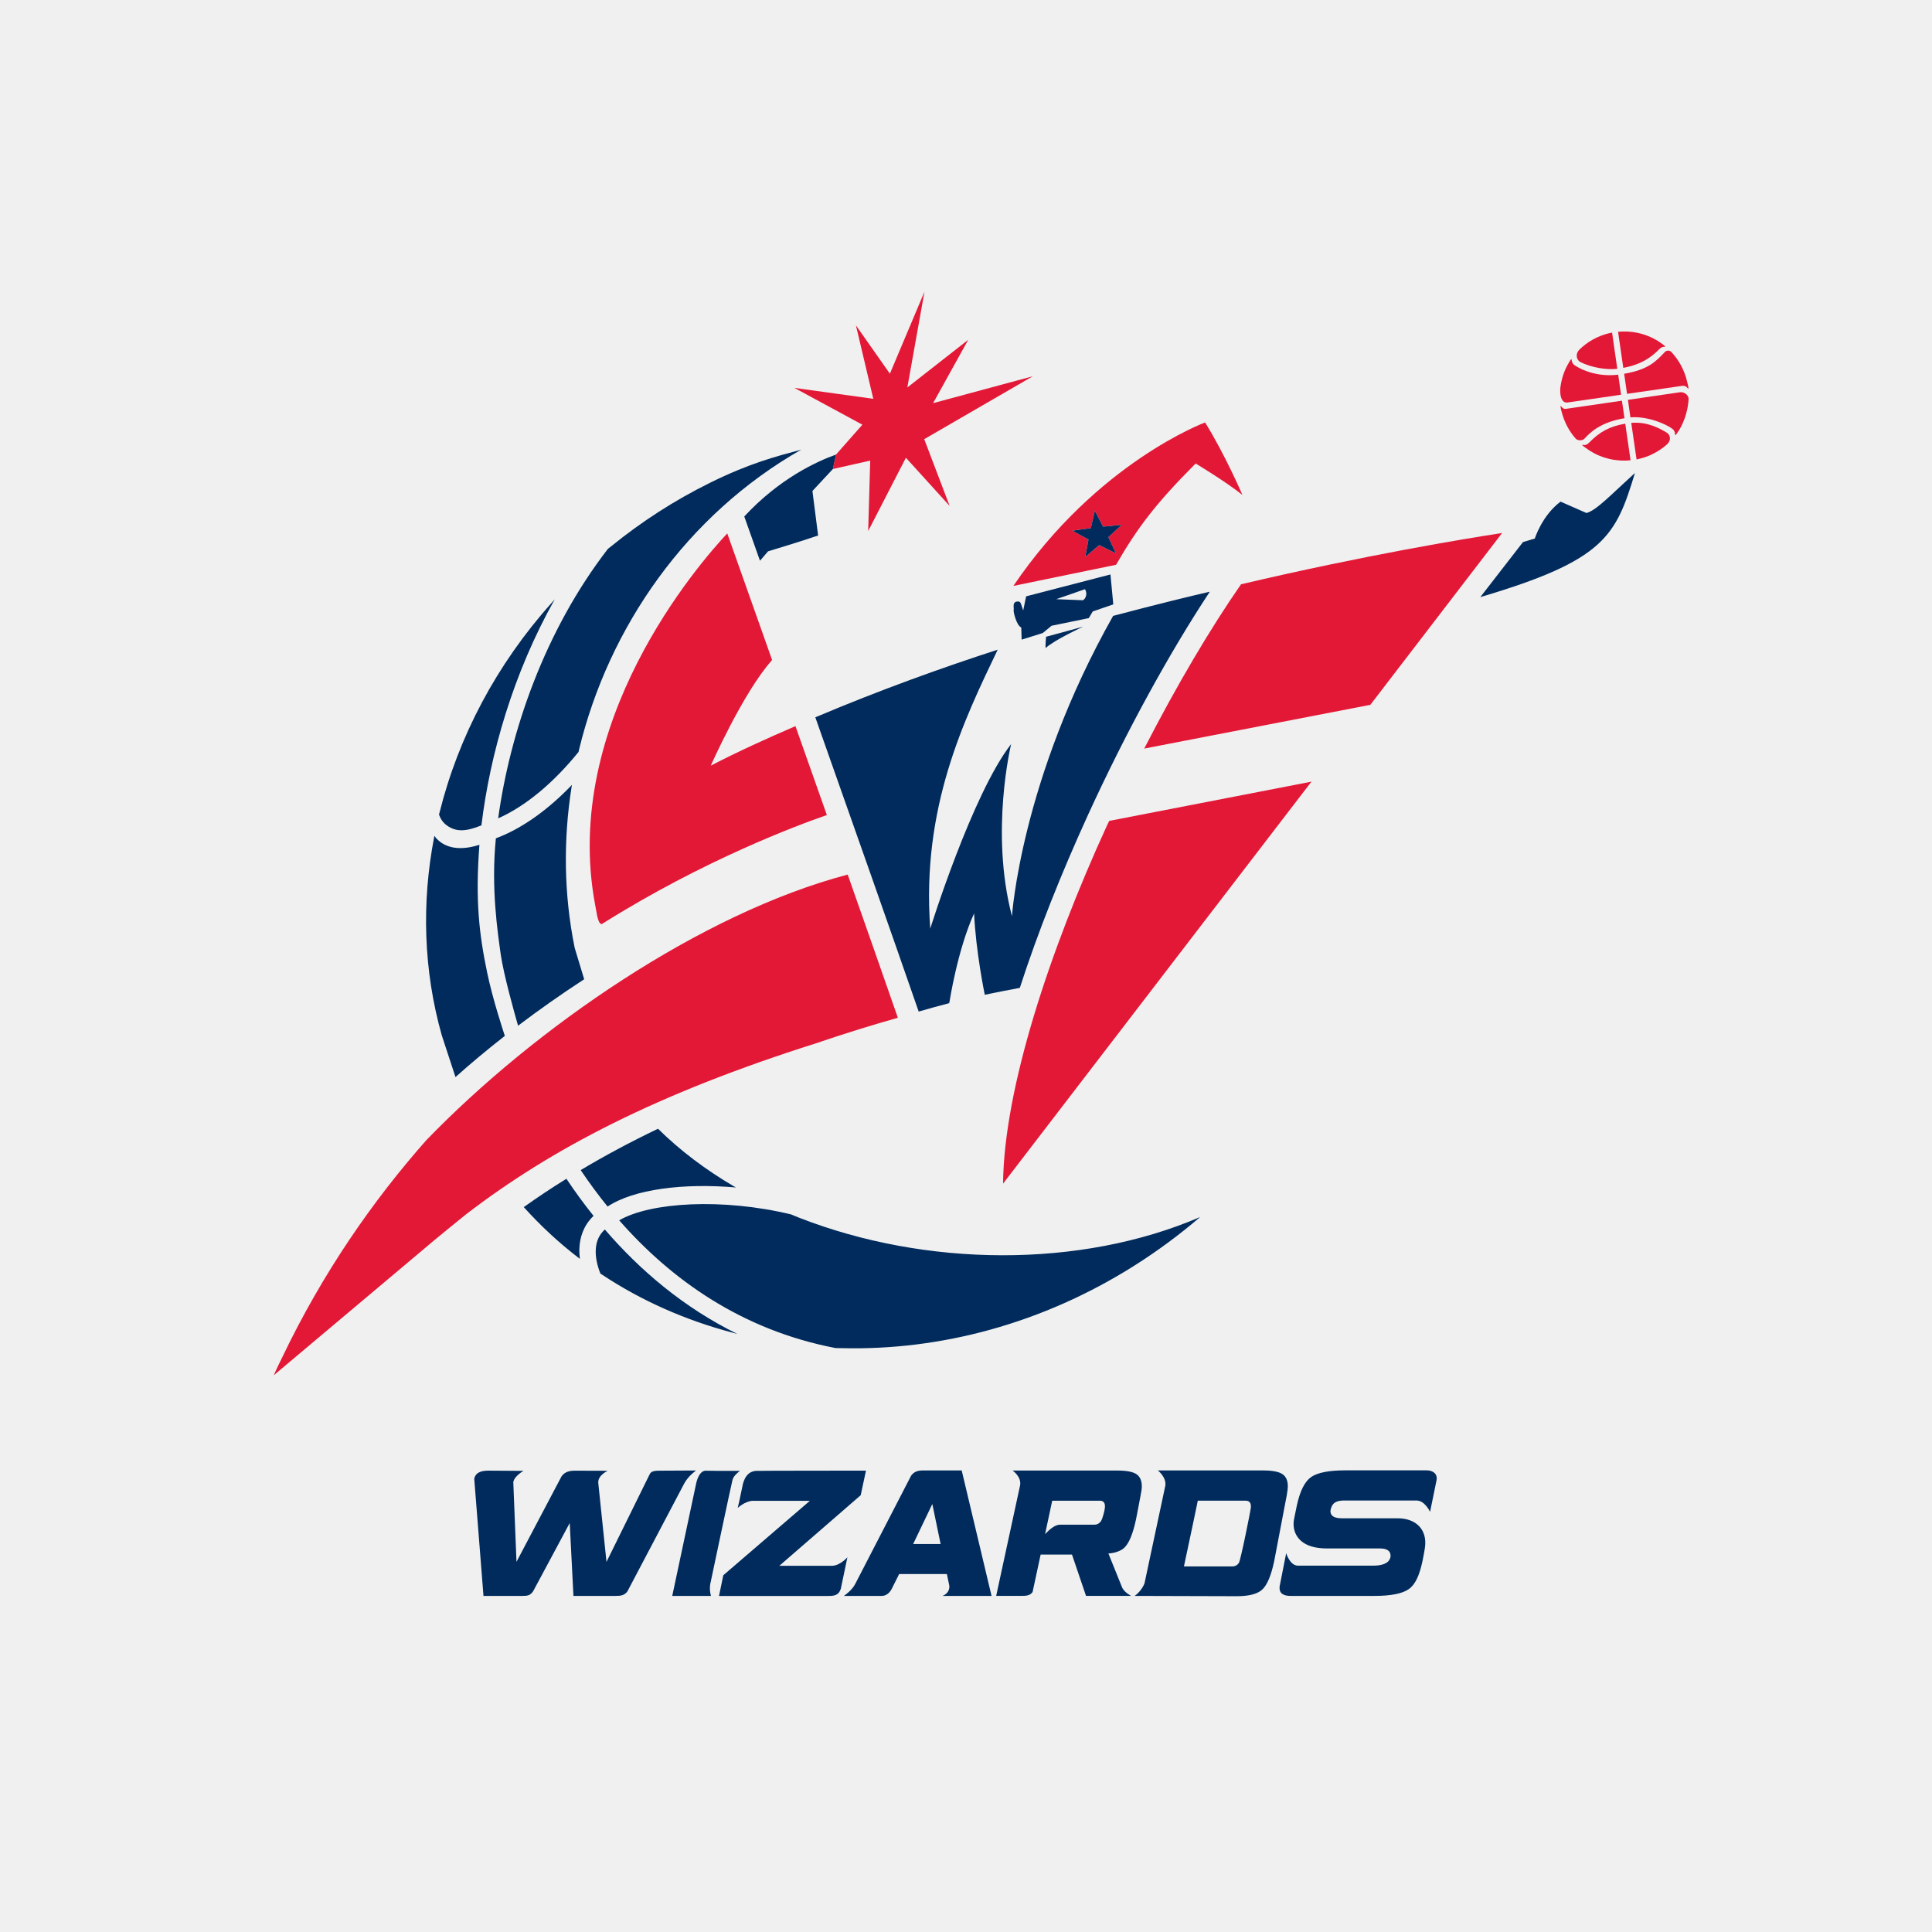
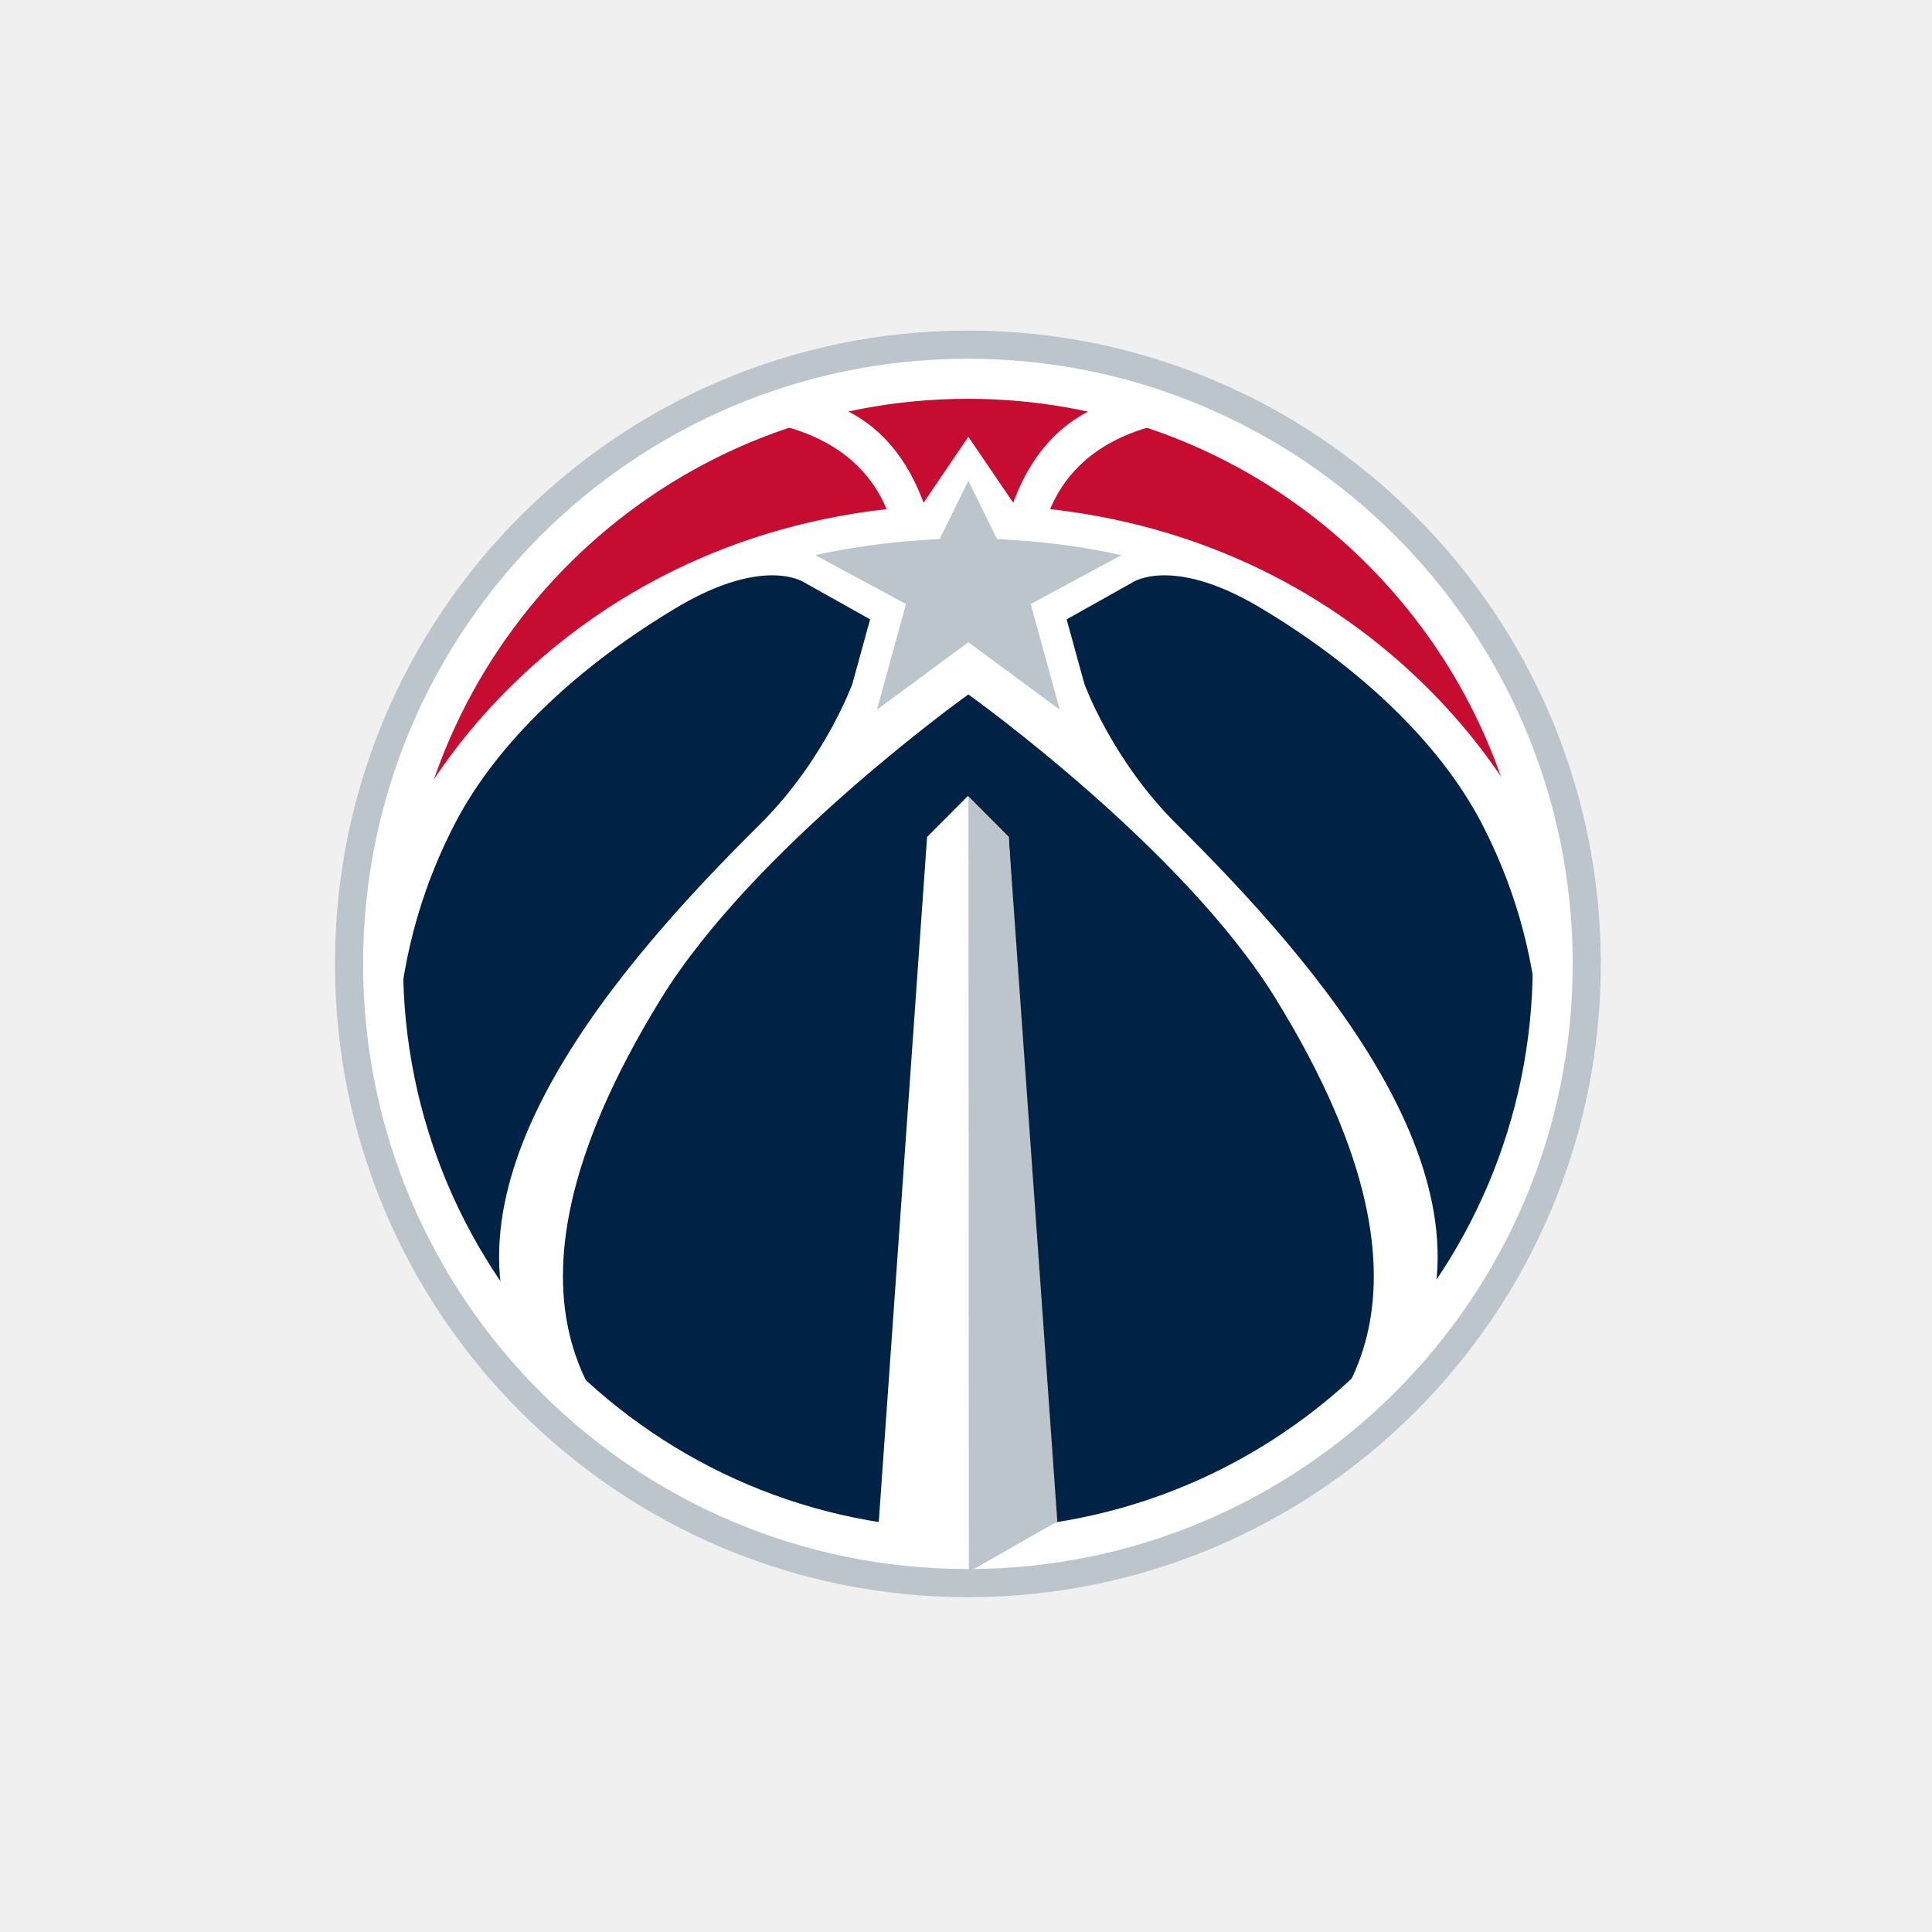
- <svg xmlns="http://www.w3.org/2000/svg" width="512" height="512" viewBox="0 0 512 512" version="1.1">
-   <g stroke="none" stroke-width="1" fill="none">
-     <path d="M447.047 100.908c-.716-2.943-2.16-5.501-4.065-7.574-.447-.499-1.202-.589-1.789-.051-2.429 2.61-4.474 4.683-10.775 5.77l.767 5.322 14.623-2.124c.677-.064 1.048.141 1.496.678.447.537-.243-1.919-.256-2.021m-3.836 12.745c.486.358.665.908.677 1.267.026.512.077.652.805-.499 0 0 2.39-3.211 2.799-8.457.102-1.471-1.38-2.162-2.314-2.009l-13.766 2.009.665 4.644c4.461-.384 9.395 1.74 11.133 3.045" fill="#E31837" />
-     <path d="M152.297 251.195l-.064-.333c-2.799-13.933-2.978-28.288-.754-42.323l.089-.537c-6.455 6.73-13.357 11.63-20.157 14.163-1.329 13.242.499 24.987 1.278 30.693.767 5.412 3.707 15.852 4.602 18.961 5.484-4.145 11.402-8.329 17.524-12.308l-2.518-8.316zm-23.202 6.519c-2.109-10.158-3.17-19.05-2.045-33.828-6.263 1.983-9.676.23-11.504-1.804-.166-.192-.281-.384-.435-.589l-.064.371c-3.349 17.438-2.825 35.363 2.032 52.52l3.63 11.054c3.873-3.48 8.283-7.165 13.076-10.913-.524-1.625-3.196-9.66-4.691-16.811" fill="#002B5C" />
-     <path d="M158.245 242.685c.639 2.904 1.406 2.098 1.406 2.098 26.881-16.888 51.819-26.138 59.475-28.787-2.211-6.244-7.746-21.942-8.321-23.567-7.695 3.326-15.223 6.73-22.445 10.478 0 0 8.641-19.524 16.259-27.993-5.33-15.071-9.727-27.43-11.887-33.559-7.669 8.188-44.098 50.127-35.01 98.463l.524 2.866zm170.641-87.844c-8.002 11.502-17.013 26.701-25.654 43.538l59.923-11.591 34.921-45.534c-9.791 1.497-36.212 5.834-69.19 13.587zm-34.933 62.704c-.192.371-.371.768-.562 1.151-15.287 33.393-27.328 69.83-27.571 94.983l81.729-106.536-53.595 10.402zm-180.982 84.62c-14.111 15.967-27.392 35.005-38.219 57.624-1.496 3.007-2.199 4.67-2.199 4.67l39.561-33.277c2.326-2.034 10.916-9.02 11.338-9.327 22.675-17.438 50.783-32.075 92.798-45.368 7.899-2.7 15.185-4.926 21.691-6.768-3.528-10.171-8.232-23.567-13.293-37.947-38.922 10.274-82.854 40.596-111.677 70.393zm178.362-157.7l-3.732 3.109.856-4.593-4.269-2.367 4.908-.652 1.048-4.58 2.186 4.184 4.947-.486-3.579 3.262 2.02 4.286-4.384-2.162zm25.526-21.635s8.219 4.951 12.399 8.342c0 0-4.614-10.721-9.893-19.217 0 0-28.619 10.568-50.809 43.321l27.213-5.604c5.675-9.813 10.469-16.184 21.09-26.842z" fill="#E31837" />
-     <path d="M160.29 325.834c-1.483 1.343-2.288 3.083-2.403 5.271-.115 2.085.396 4.337 1.227 6.41l.435.281c10.52 6.973 22.228 12.116 34.576 15.366.422.128.856.243 1.278.345-14.188-6.973-25.769-16.824-35.112-27.674m-2.991-3.608c-2.595-3.237-4.972-6.512-7.196-9.839-3.95 2.444-7.708 4.951-11.299 7.51 4.474 4.964 9.344 9.493 14.572 13.485l.294.23c-.115-.998-.179-1.983-.115-2.968.128-2.559.971-5.796 3.745-8.418m54.545.509l-2.186-.896c-18.087-4.376-37.273-3.275-45.568 1.561 13.766 15.686 32.428 29.068 57.353 33.853l1.853.026c25.858.614 52.867-6.423 77.332-21.878 6.212-3.928 12.015-8.239 17.422-12.871-31.866 13.715-72.807 13.229-106.207.205m56.337-79.938c-5.893-22.364-.217-45.611-.217-45.611-10.328 13.242-21.436 48.912-21.436 48.912-2.39-32.024 8.947-55.296 17.869-73.924-14.61 4.734-31.061 10.619-48.329 17.924 9.663 27.328 20.669 58.584 27.392 77.98 2.965-.857 5.599-1.586 8.066-2.226l.115-.435s2.109-13.728 6.506-23.362c.435 10.043 2.825 21.571 2.825 21.571 2.838-.589 5.829-1.19 9.293-1.83 4.844-14.982 11.082-30.514 17.908-45.496 10.264-22.454 21.883-43.525 32.441-59.492-4.295.985-13.306 3.147-25.628 6.41-24.491 43.397-26.804 79.579-26.804 79.579m152.247-106.841l-6.864-3.019c-4.934 3.685-6.826 9.787-6.826 9.787l-3.132.934-11.312 14.585c33.029-9.787 35.892-16.159 40.979-32.894-6.544 5.936-10.175 9.877-12.846 10.606m-143.349 35.801c2.403-2.213 9.983-5.681 9.983-5.681l-9.842 2.674s-.192 1.945-.141 3.007m10.524-24.177l3.72-3.122 4.397 2.175-2.007-4.286 3.566-3.262-4.947.486-2.186-4.196-1.061 4.593-4.908.665 4.282 2.341-.856 4.606zm1.984 14.462l5.445-1.868-.754-7.932-22.343 5.796-.78 3.761c-.588-1.766-.639-2.316-1.176-2.38-1.943-.192-1.189 1.791-1.342 2.188-.166.422.767 4.222 2.007 4.683l.102 3.224 5.599-1.753 2.339-1.932 9.855-2.021 1.048-1.766zm-2.595-2.968l-7.081-.281 7.618-2.648c.754 1.203.166 2.546-.537 2.93zm-133.677 40.206c.064-.23.102-.435.153-.678 7.874-32.471 28.555-62.166 58.862-79.438-6.519 1.766-13.523 3.518-24.158 8.777-9.51 4.695-18.202 10.35-26.063 16.722-.332.256-.677.525-.997.78-16.834 21.801-25.935 48.515-29.092 71.429 7.273-3.224 14.648-9.391 21.295-17.592m-34.743 19.577c2.275 1.548 4.729 1.625 9.011-.128 2.275-18.871 8.436-40.352 19.429-59.902-.294.32-.575.64-.856.985-14.559 16.248-24.682 35.44-29.68 55.552l-.141.499c.396 1.126 1.074 2.213 2.237 2.994m35.313 91.236c2.199 3.25 4.55 6.487 7.132 9.66 6.941-4.619 20.119-6.269 34.039-5.054-.166-.102-.358-.205-.55-.294-7.439-4.35-14.226-9.455-20.132-15.276-7.388 3.544-14.188 7.19-20.49 10.965m67.691-189.636c-5.228 1.868-15.045 6.397-24.337 16.415.741 2.098 2.199 6.192 4.167 11.732l2.135-2.495s9.139-2.751 13.268-4.196l-1.508-11.796 5.432-5.834.844-3.825zm75.831 300.326l-3.668-9.097c1.726-.077 3.374-.729 4.154-1.459 1.291-1.177 2.326-3.685 3.157-7.536 0 0 1.317-6.755 1.47-7.817.294-2.085-.307-3.467-1.265-4.145-.933-.691-2.71-1.024-5.279-1.024h-27.635s2.403 1.625 1.994 3.928l-6.34 29.298h6.698c1.317 0 2.314-.102 2.953-1.036l2.135-9.915h8.308l3.72 10.952h11.964s-1.726-.87-2.365-2.149m-4.589-21.315c-.026.691-.652 3.147-1.099 3.723-.435.576-.997.87-1.662.87h-9.152c-1.265 0-2.633 1.113-3.95 2.495l1.892-8.853h12.629c.971 0 1.419.576 1.342 1.766m-37.96-9.782h-10.366c-1.342.013-2.262.345-3.029 1.369l-14.802 28.671c-.895 1.804-3.029 3.211-3.029 3.211h10.085c1.074-.026 1.981-.755 2.518-1.714l2.045-4.081h12.654l.652 3.122c.115 2.098-1.853 2.674-1.853 2.674h13.038l-7.912-33.252zm-12.859 19.485l5.074-10.593 2.199 10.593h-7.273zm99.213-14.297c.294-2.085-.294-3.467-1.253-4.145-.933-.691-2.71-1.049-5.292-1.049h-27.827s2.25 1.727 1.994 3.979l-5.522 25.908c-.614 1.727-2.199 3.147-2.659 3.365l27.136.077c3.196 0 5.445-.589 6.698-1.74 1.304-1.19 2.365-3.685 3.183-7.536l2.953-15.494c.358-1.65.435-2.316.588-3.365m-9.714 4.58c-.038.704-2.735 14.176-3.196 14.764-.422.589-.984.896-1.636.896h-12.91l2.659-12.538c.166-.78.575-2.738 1.01-4.875h12.705c.984 0 1.432.576 1.368 1.753m46.578-9.798h-21.487c-4.423 0-7.478.601-9.165 1.804-1.687 1.203-2.953 3.761-3.771 7.625l-.677 3.301c-.115.525-.166.998-.166 1.459 0 1.804.652 3.288 1.93 4.465 1.534 1.369 3.86 2.047 6.992 2.047h14.009c1.853 0 2.774.665 2.774 1.945 0 .345-.102.678-.281.985 0 0-.499 1.625-4.295 1.625h-20.093c-2.071-.128-2.991-3.314-2.991-3.314l-1.726 8.738c-.268 2.009 1.112 2.597 2.876 2.597h22.203c4.41 0 7.452-.601 9.152-1.817 1.7-1.203 2.799-3.582 3.617-7.421 0 0 .575-2.879.665-3.71.588-4.606-2.339-7.625-7.286-7.625h-14.763c-2.007 0-3.017-.64-3.017-1.906l.089-.55c.281-.806.562-2.252 3.528-2.252h19.237c2.16 0 3.553 3.007 3.553 3.007s1.099-5.425 1.7-8.303c.358-1.689-.844-2.7-2.608-2.7m-203.174.09c-1.086 0-2.211.026-2.671.832l-11.504 23.336-2.186-20.995c-.102-1.97 2.518-3.147 2.518-3.147l-8.769-.026c-1.483 0-2.697.371-3.49 1.535l-11.926 22.62-.844-21.136c.307-1.65 2.71-2.968 2.71-2.968l-9.523-.064-.128.013c-3.438.064-3.4 2.265-3.4 2.265l2.441 30.923h10.341c1.406 0 2.058-.154 2.812-1.228l9.702-18.091.984 19.319h11.248c1.355 0 2.262-.166 3.042-1.177l15.134-28.735c1.074-1.932 3.068-3.326 3.068-3.326l-9.561.051m13.311 30.112s5.586-26.497 5.918-27.699c.307-1.215 1.968-2.367 1.968-2.367-.92-.038-5.215.038-9.024-.038 0 0-1.905-.358-2.71 3.979l-6.212 29.209h10.277s-.473-1.267-.217-3.083" fill="#002B5C" />
-     <path d="M228.099 396.245l1.393-6.512s-28.875.013-29.22.064c-2.071.23-2.863 1.689-3.374 3.378l-.959 4.555-.435 1.881s1.853-1.74 3.899-1.881h15.223l-22.944 19.728-1.138 5.489h28.964c1.623 0 2.748-.192 3.311-1.881l1.751-8.367s-1.879 2.137-3.962 2.252h-14.073l21.563-18.705z" fill="#002B5C" />
-     <path d="M417.232 96.751c-1.202-.857-.332-2.508-1.304-.921l-.115.205c-1.291 2.085-2.02 4.376-2.326 6.87-.153 2.738.703 3.877 1.841 3.774l14.265-2.073-.754-5.31c-7.017.857-11.606-2.546-11.606-2.546m22.566-4.29c1.048-.998 2.007-.243 1.291-.857l-.396-.32c-3.183-2.418-7.107-3.646-11.261-3.403 0 0-.294.026-.626.077l1.38 9.532c4.793-.896 7.452-2.802 9.612-5.028m-13.414-4.15c-3.08.755-5.765 2.303-7.848 4.363-.959.934-.984 2.559.32 3.301 2.85 1.395 6.736 2.098 9.74 1.766l-1.38-9.596c-.281.051-.562.102-.831.166m-5.236 28.977c-1.074 1.1-1.662.448-1.815.601-.115.154.767.716.767.716 3.017 2.316 6.749 3.544 10.686 3.454 0 0 .729-.013 1.329-.077l-1.406-9.698c-4.205.716-6.762 2.149-9.561 5.002m13.324 4.299c.703-.166 1.406-.384 2.083-.64 1.93-.742 3.809-1.919 5.177-3.147 1.355-1.215.805-2.674-.026-3.147-1.853-1.075-5.023-2.955-9.408-2.584l1.406 9.698c.256-.051.511-.115.767-.179" fill="#E31837" />
-     <path d="M415 108.348c-.729.077-1.023-.358-1.253-.64-.307-.397-.217.217.064 1.279.703 2.815 2.007 5.284 3.796 7.293.524.525 1.713.525 2.237.026 2.403-2.674 5.368-4.555 10.66-5.476l-.677-4.644-14.827 2.162zm-141.296-8.635l-26.421 7.126 9.305-16.786-16.131 12.628 4.538-25.383-9.165 21.737-8.999-12.807 4.602 19.46-20.912-2.891 18.023 9.749-6.979 7.907-.844 3.838 9.893-2.226-.537 18.667 9.996-19.421 11.593 12.768-6.736-17.694 28.773-16.671z" fill="#E31837" />
+ <svg xmlns="http://www.w3.org/2000/svg" width="512" height="512" viewBox="0 0 512 512">
+   <g fill="none">
+     <path d="M256.515 419.544h-.188c-90.519-.103-163.816-73.541-163.828-164.082v-.287c.157-90.518 73.543-163.829 164-163.833h.291c90.465.169 163.702 73.587 163.725 164.09v.207c-.111 90.553-73.477 163.879-163.966 163.906h-.034" fill="#fff" />
+     <path d="M249.431 137.97c65.125.069 129.19 31.939 153.415 85.894-14.48-67.48-74.393-118.105-146.178-118.178-77.112-.088-140.667 58.192-148.927 133.159 20.274-58.775 76.074-100.959 141.689-100.875" fill="#C60C30" />
+     <path d="M256.339 405.218c82.676.088 149.762-66.878 149.858-149.588.004-10.912-1.157-21.533-3.351-31.763-24.218-53.962-88.29-85.825-153.415-85.905-65.623-.077-121.423 42.112-141.689 100.886-.605 5.399-.908 10.881-.919 16.441-.088 82.702 66.856 149.833 149.517 149.929" fill="#024" />
+     <path d="M416.782 255.462v-.284c-.157-88.465-71.869-160.101-160.282-160.113h-.272c-88.413.169-159.991 71.924-160.002 160.373v.203c.103 88.484 71.808 160.144 160.228 160.17h.034v7.46-7.46h.188c88.466-.1 160.098-71.878 160.106-160.35m-160.293 167.814h-.034c-92.541-.042-167.569-75.031-167.692-167.634v-.103l.008-.184c.019-92.457 74.875-167.538 167.374-167.749h.364c92.48.004 167.508 74.932 167.719 167.469l.015.249-.015.23c-.057 92.557-74.998 167.607-167.539 167.718h-.199v.004m-31.097-224.986l28.917-21.349 2.401-1.774 2.397 1.759 28.955 21.276-8.257-29.744-.911-3.299-.915-3.276 3.09-1.456 29.533-13.912c-13.361-3.981-27.278-6.475-41.378-7.399l-2.321-.157-10.271-20.744-9.168 18.632-1.022 2.096-2.344.153c-13.327.843-26.477 3.065-39.126 6.644l27.534 14.847 2.834 1.521-.854 3.1-.892 3.238-8.203 29.843" fill="#BCC4CC" />
+     <path d="M267.311 221.798l-10.669-10.709-.134-.142-.008.004v-.004l-.142.142-10.673 10.709-13.009 184.489 6.284 6.502v.061l17.539-.027 17.539.027v-.061l4.4-6.502-11.129-184.489" fill="#fff" />
+     <path d="M278.826 157.016l-5.672 3.058 7.701 28.012-24.157-17.839v-.096l-.08.054-.057-.054v.096l-4.657 3.433-19.515 14.406 5.112-18.567.877-3.222 1.723-6.222-5.675-3.058-18.359-9.9c9.264-2.042 18.726-3.376 28.293-3.985l4.672-.295.188-.383 1.873-3.824 5.526-11.245 5.53 11.245 1.876 3.824.195.383 4.672.295c9.559.609 19.025 1.943 28.289 3.985l-18.355 9.9zm135.711 98.338v-.077c0-.333-.011-.671-.019-1.008-.031-3.119-.123-6.226-.326-9.303l-.004-.019-.027-.333c-2.068-27.479-45.69-99.507-135.865-109.695 9.065-21.744 34.117-23.935 42.37-24.05-5.936-3.429-12.994-4.126-19.803-5.782-10.504 1.556-24.835 7.594-32.352 28.146l-11.895-17.491-11.875 17.491c-6.495-17.74-18.056-24.655-27.848-27.215-5.943 1.195-11.891 3.353-17.83 5.291 10.922 1.284 28.591 6.1 35.887 23.609-90.167 10.188-133.8 82.215-135.861 109.695l-.019.333-.008.015c-.207 3.08-.31 6.188-.329 9.307l-.019 1.008v.349c0 1.762.065 3.575.119 5.36.031.667.023 1.322.05 1.985.088 1.92.234 3.854.387 5.793l.134 1.912c.165 1.843.387 3.701.605 5.544.092.736.153 1.452.253 2.176.23 1.747.517 3.487.797 5.226.13.816.241 1.648.383 2.46.299 1.671.647 3.307.98 4.946.176.866.333 1.747.525 2.617.371 1.648.789 3.264 1.191 4.889.211.816.402 1.663.624 2.475.494 1.835 1.049 3.632 1.605 5.414.172.548.318 1.134.502 1.674.735 2.261 1.513 4.46 2.344 6.602l.042.149.123.31c-2.811-10.28-4.324-20.996-4.327-32.046 0-1.103.023-2.188.042-3.284.031-1.586.077-3.161.157-4.713.034-.743.054-1.51.103-2.253 1.44-21.314 7.337-39.464 15.265-54.717 11.221-21.575 32.911-41.916 59.569-57.644 22.77-13.215 32.953-6.146 32.953-6.146l17.455 9.782-.9 3.23-3.803 13.839s-7.173 19.924-24.214 36.966c-37.798 37.395-87.926 95.139-62.502 142.837 3.929 4.368 8.099 8.514 12.492 12.422l16.387 11.755c-2.259-7.881-45.621-35.157 7.272-120.764 24.333-39.384 79.566-79.15 81.294-80.392 1.735 1.241 56.976 41.008 81.305 80.392 52.901 85.606 9.539 112.882 7.276 120.764l16.387-11.755c4.389-3.908 8.559-8.054 12.484-12.422 25.443-47.698-24.697-105.442-62.498-142.837-17.045-17.042-24.21-36.966-24.21-36.966l-3.807-13.839-.896-3.23 17.455-9.782s10.171-7.069 32.946 6.146c26.65 15.728 48.348 36.069 59.569 57.644 7.935 15.253 13.828 33.403 15.265 54.717.05.743.08 1.51.107 2.253.084 1.552.126 3.126.157 4.713.015 1.096.046 2.18.046 3.284-.011 11.05-1.52 21.767-4.324 32.046l.103-.31.057-.149c.816-2.142 1.608-4.341 2.34-6.602.176-.54.341-1.126.509-1.674.551-1.782 1.107-3.579 1.605-5.414.218-.812.398-1.659.609-2.475.41-1.625.827-3.241 1.202-4.889.191-.87.345-1.751.517-2.617.348-1.64.689-3.276.988-4.946l.383-2.46c.276-1.739.571-3.479.8-5.226.096-.724.153-1.441.245-2.176.222-1.843.444-3.701.605-5.544.065-.655.084-1.28.13-1.912.153-1.939.299-3.874.394-5.793.027-.663.015-1.318.046-1.985.057-1.785.123-3.598.13-5.36l-.008-.272z" fill="#fff" />
+     <path d="M256.768 416.563l-.126-205.474 10.669 10.705 12.894 181.404-23.437 13.364" fill="#BCC4CC" />
+     <path d="M335.205 105.207l.05.088.057.073-.107-.161m0 0l-.023-.042.023.042" fill="#002344" />
  </g>
</svg>
